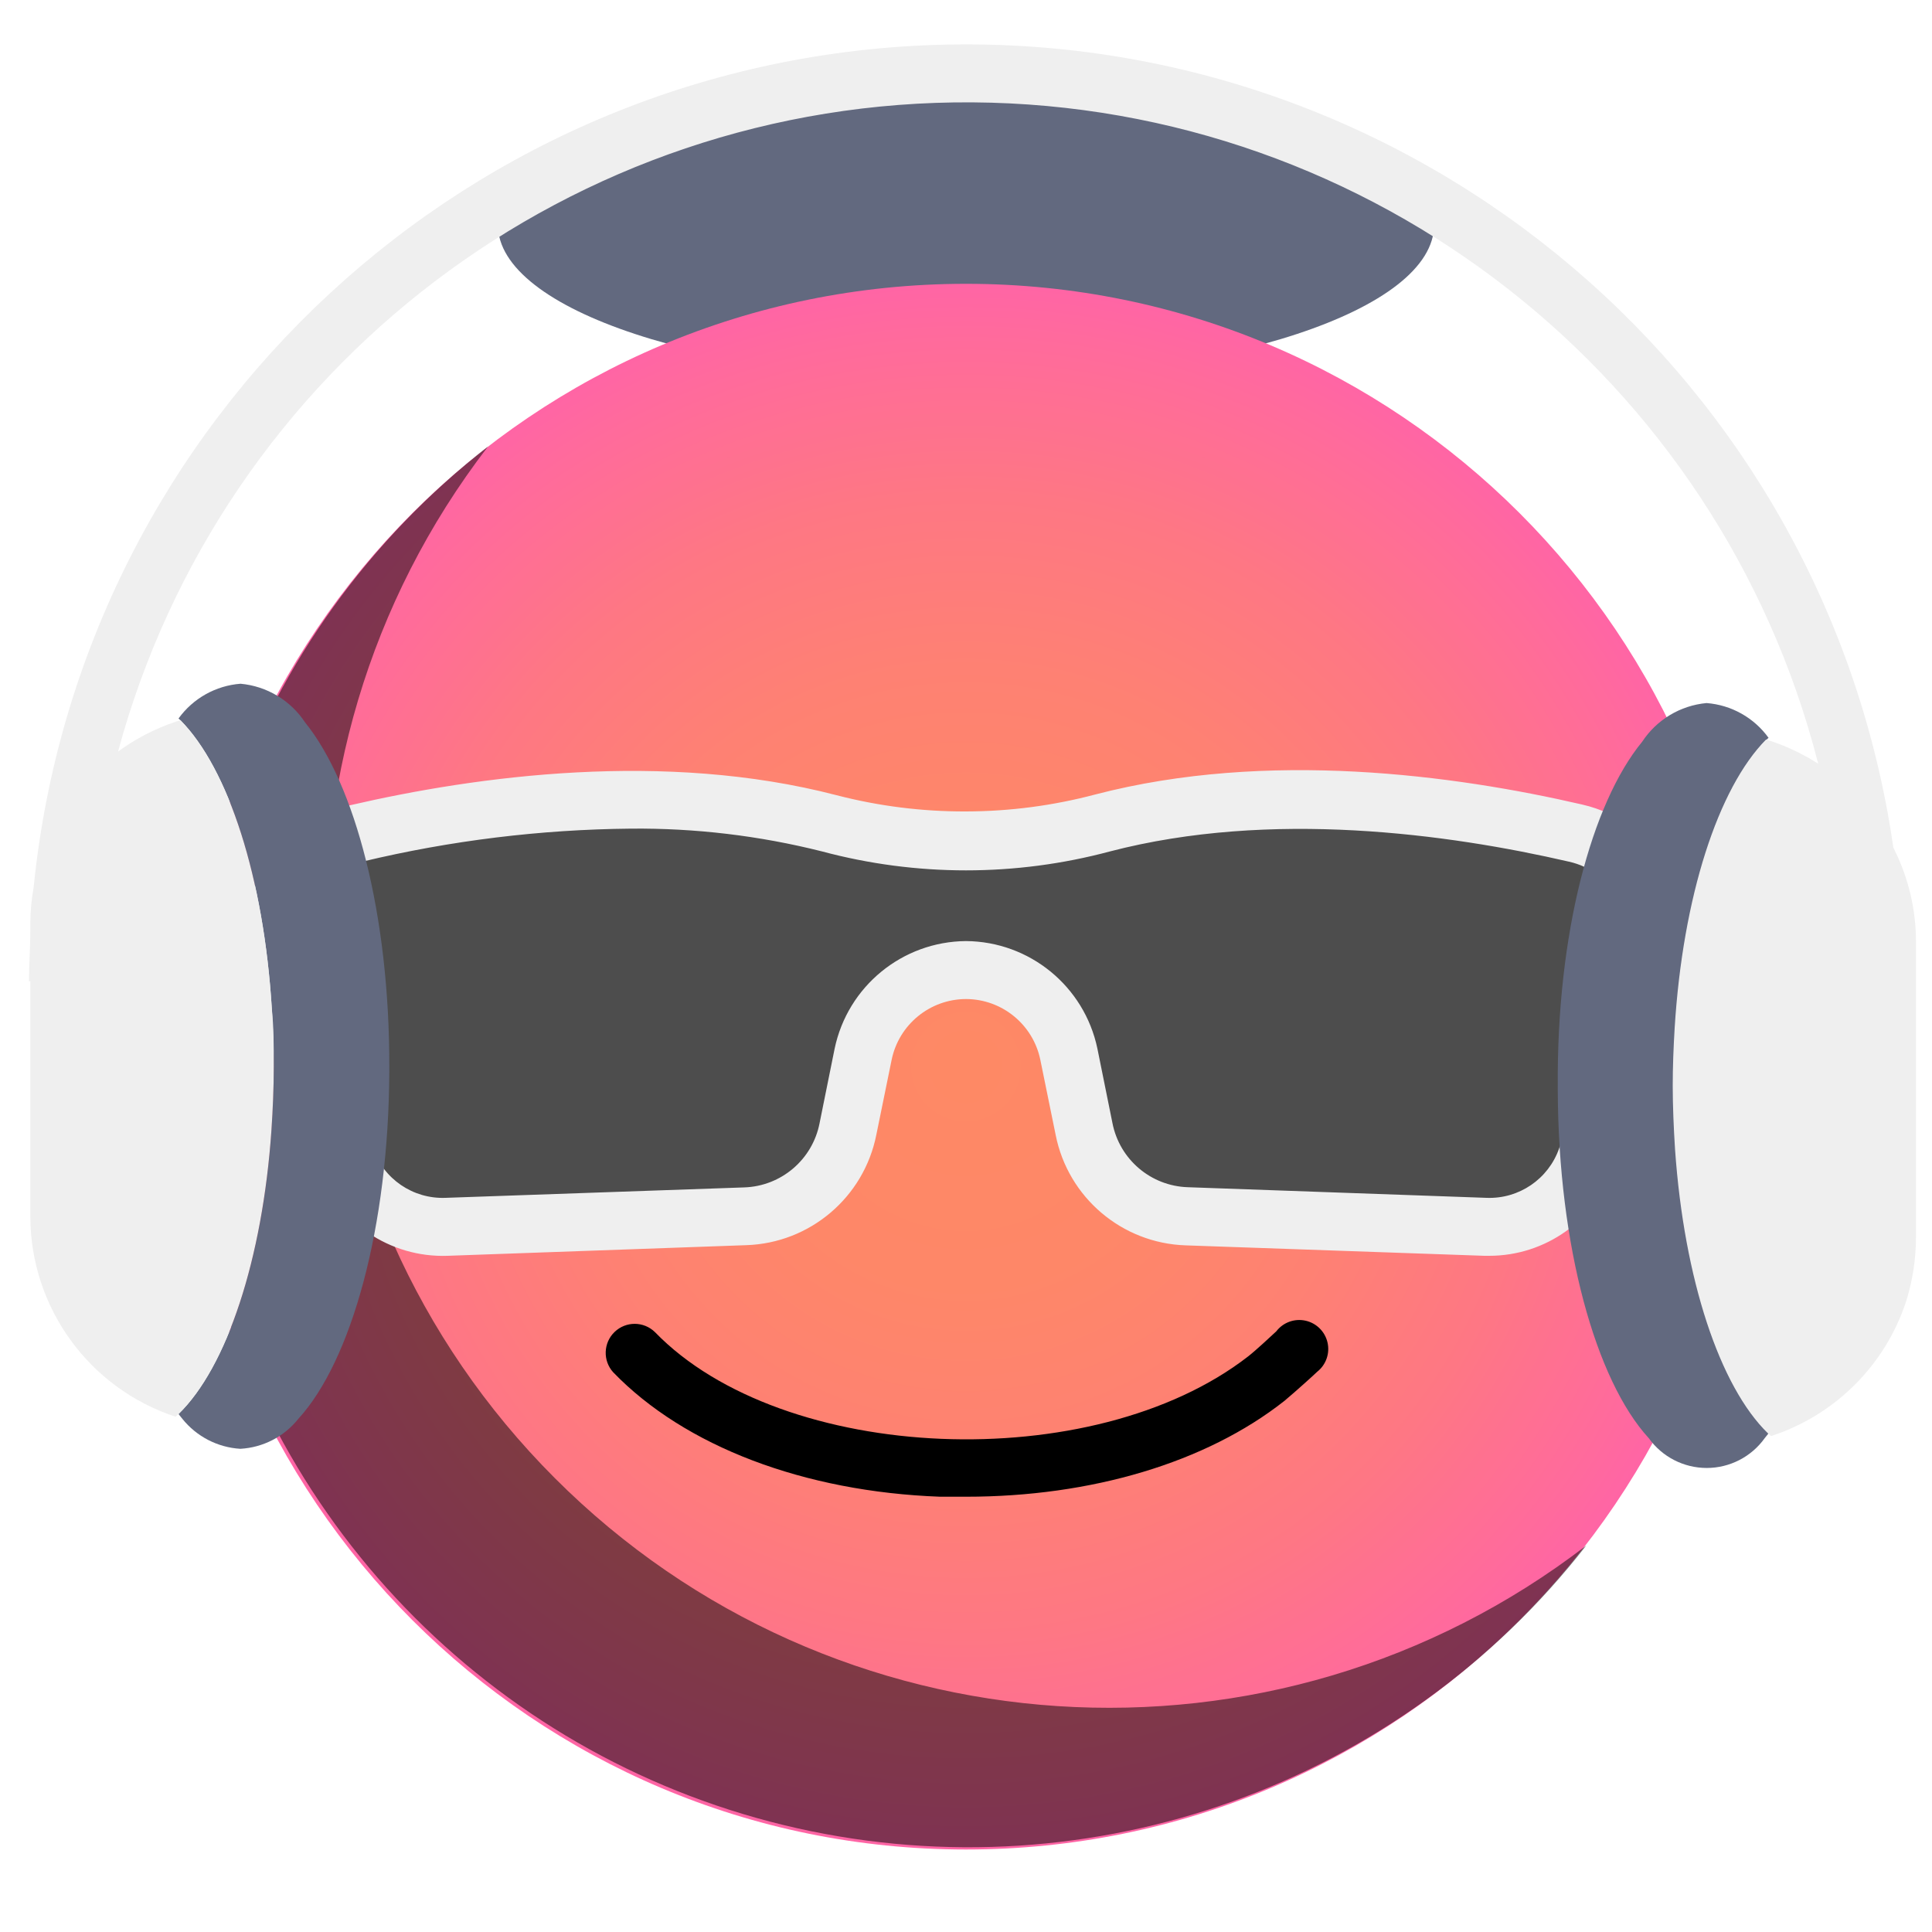
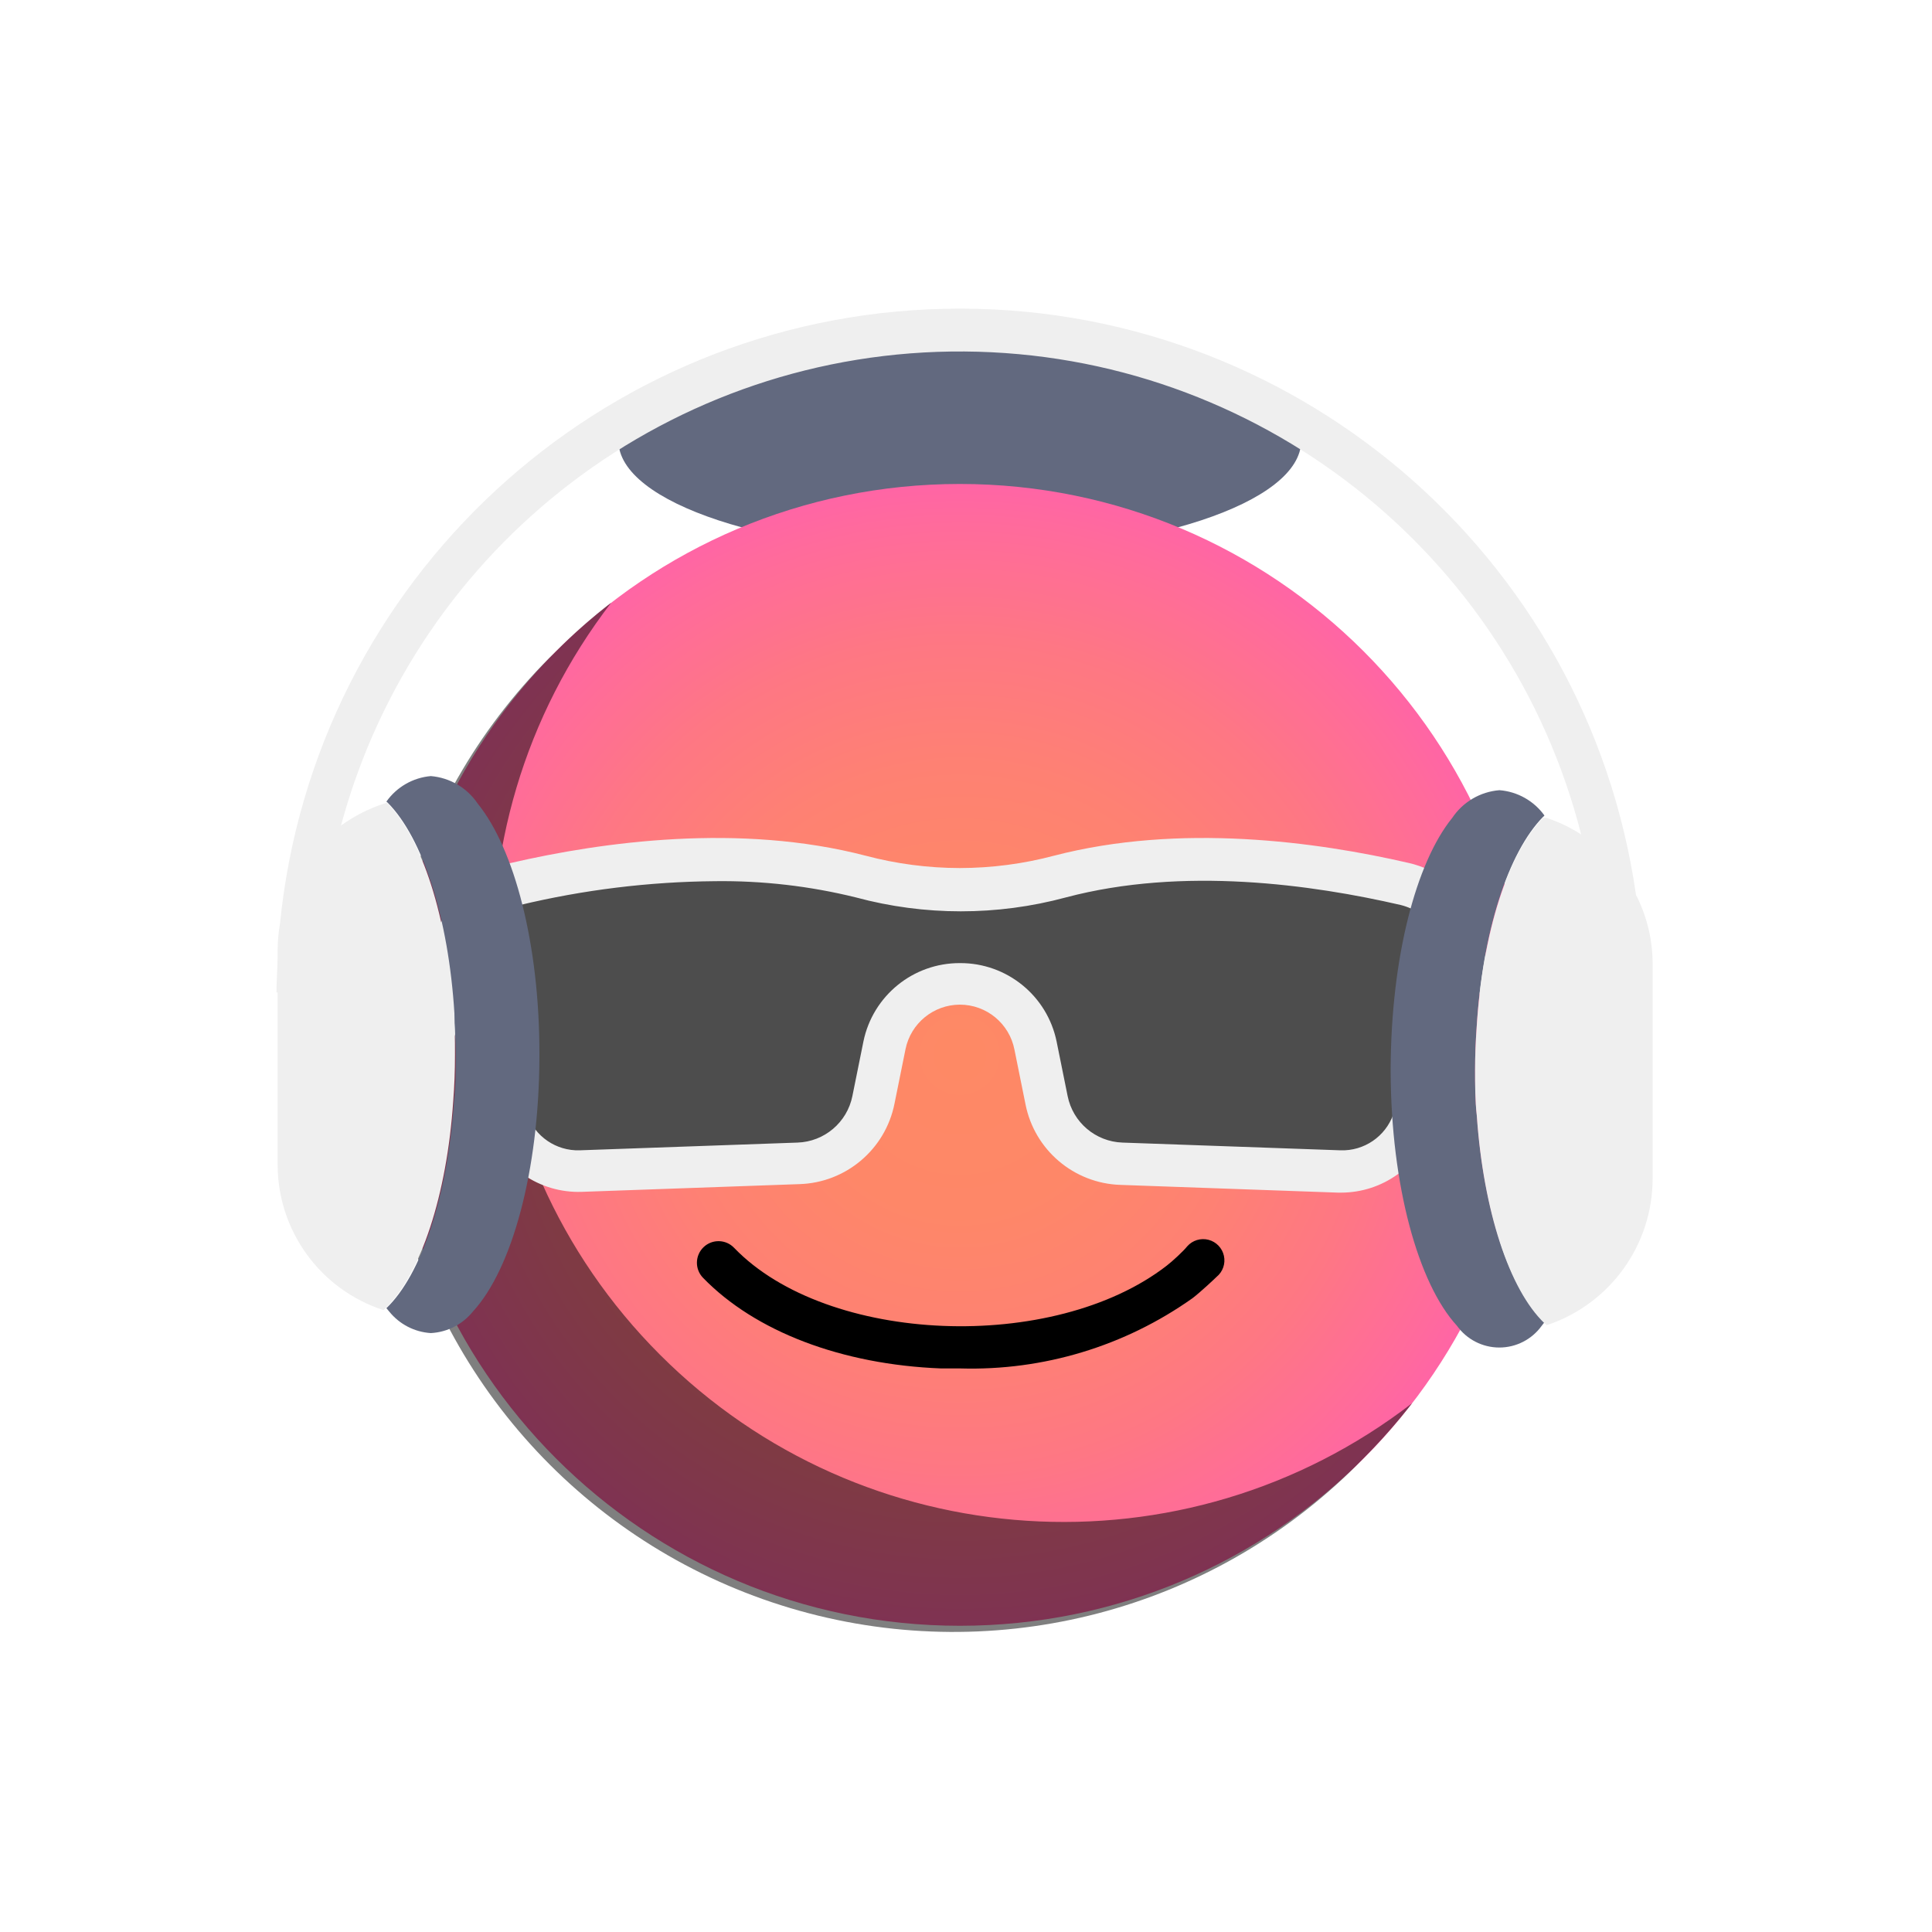
<svg xmlns="http://www.w3.org/2000/svg" id="Ebene_1" data-name="Ebene 1" viewBox="0 0 100 100">
  <defs>
    <style>.cls-1{fill:#62697f;}.cls-2{fill:url(#Unbenannter_Verlauf_20);}.cls-3{opacity:0.5;}.cls-4{fill:#4d4d4d;}.cls-5{fill:#efefef;}</style>
-     <radialGradient id="Unbenannter_Verlauf_20" cx="50" cy="55.21" r="40.52" gradientUnits="userSpaceOnUse">
+     <radialGradient id="Unbenannter_Verlauf_20" cx="49.68" cy="54.6" r="29.55" gradientUnits="userSpaceOnUse">
      <stop offset="0" stop-color="#fe8965" />
      <stop offset="0.28" stop-color="#fe8768" />
      <stop offset="0.51" stop-color="#fe8173" />
      <stop offset="0.73" stop-color="#fe7784" />
      <stop offset="0.94" stop-color="#ff6a9d" />
      <stop offset="1" stop-color="#ff65a5" />
    </radialGradient>
  </defs>
  <g id="Cool">
-     <ellipse class="cls-1" cx="50" cy="11.63" rx="24.23" ry="8" />
-     <circle class="cls-2" cx="50" cy="55.21" r="40.52" />
-     <path class="cls-3" d="M28.71,76.5a40.55,40.55,0,0,1-3.45-53.39A40.52,40.52,0,1,0,82.1,80,40.54,40.54,0,0,1,28.71,76.5Z" />
-     <path class="cls-4" d="M50,43.53h0a28.11,28.11,0,0,0,7.07-.92c8.78-2.29,18.45-.87,24.48.52a5.52,5.52,0,0,1,4,7.22l-3.39,9.58a5.36,5.36,0,0,1-5.23,3.56L61.43,63a5.64,5.64,0,0,1-5.32-4.52l-.78-3.86A5.44,5.44,0,0,0,50,50.21h0a5.44,5.44,0,0,0-5.33,4.36l-.78,3.86A5.64,5.64,0,0,1,38.57,63l-15.46.54a5.36,5.36,0,0,1-5.23-3.56l-3.39-9.58a5.52,5.52,0,0,1,4-7.22c6-1.39,15.7-2.81,24.48-.52a28.11,28.11,0,0,0,7.07.92Z" />
-     <path d="M50,77.47l-1.34,0c-7.05-.26-13.22-2.61-16.92-6.44a1.5,1.5,0,0,1,2.16-2.08c6.61,6.82,22.67,7.49,30.7,1.26.41-.32,1.19-1.05,1.46-1.3A1.5,1.5,0,1,1,68.18,71c-.11.11-1.09,1-1.7,1.51C62.42,75.71,56.48,77.47,50,77.47Z" />
-     <path class="cls-5" d="M77.08,65h-.25l-15.45-.54a7.1,7.1,0,0,1-6.74-5.72l-.79-3.87A3.94,3.94,0,0,0,50,51.71h0a3.94,3.94,0,0,0-3.85,3.15l-.79,3.87a7.1,7.1,0,0,1-6.74,5.72L23.17,65a6.86,6.86,0,0,1-6.71-4.56l-3.39-9.58a7,7,0,0,1,5.05-9.18c6.57-1.52,16.27-2.84,25.18-.52A26.3,26.3,0,0,0,50,42h0a26.3,26.3,0,0,0,6.7-.88c8.91-2.32,18.61-1,25.18.52a7,7,0,0,1,5.05,9.18l-3.39,9.58A6.83,6.83,0,0,1,77.08,65ZM32.65,42.89a62.12,62.12,0,0,0-13.86,1.7,4,4,0,0,0-2.89,5.26l3.4,9.58A3.82,3.82,0,0,0,23.06,62l15.46-.54a4.11,4.11,0,0,0,3.9-3.32l.78-3.86A7,7,0,0,1,50,48.71h0a7,7,0,0,1,6.8,5.56l.78,3.86a4.11,4.11,0,0,0,3.9,3.32L76.94,62a3.82,3.82,0,0,0,3.76-2.56l3.4-9.58a4,4,0,0,0-2.89-5.26c-6.24-1.44-15.43-2.7-23.76-.53a28.81,28.81,0,0,1-14.9,0A39,39,0,0,0,32.65,42.89Z" />
-     <path d="M10.87,73.33l.36.11-.2-.25Z" />
-     <path d="M22,55.4l0,0,0,0Z" />
-     <path d="M11.13,37.32a.43.43,0,0,1-.1-.09,1.83,1.83,0,0,0-.13.16Z" />
-     <path class="cls-1" d="M85,38.39a4.48,4.48,0,0,1,3.33-2,4.37,4.37,0,0,1,3.21,1.8.81.81,0,0,1-.1.09c-2.48,2.51-4.31,8.13-4.73,14.93-.06,1-.1,2-.1,3s.05,2.21.12,3.28c.47,6.74,2.32,12.28,4.81,14.7l-.2.25a3.69,3.69,0,0,1-6,0c-2.75-3-4.68-9.93-4.71-18v-.07s0-.08,0-.12C80.57,48.35,82.37,41.59,85,38.39Z" />
-     <path class="cls-1" d="M15.79,37.39a4.49,4.49,0,0,0-3.34-2,4.37,4.37,0,0,0-3.21,1.8l.1.09c2.48,2.51,4.31,8.13,4.73,14.93.06,1,.1,2,.1,3s-.05,2.21-.12,3.28c-.46,6.74-2.32,12.28-4.81,14.7l.2.25a4.17,4.17,0,0,0,3,1.55,4.13,4.13,0,0,0,3-1.55c2.75-3,4.68-9.93,4.71-18,0,0,0,0,0-.07v-.12C20.17,47.35,18.38,40.59,15.79,37.39Z" />
-     <path class="cls-5" d="M98.09,44.06a1,1,0,0,0-.09-.18A48.5,48.5,0,0,0,1.74,45.94a10.66,10.66,0,0,0-.17,1.8v.43c0,.87-.07,1.74-.07,2.62h.07V63A10.93,10.93,0,0,0,9.09,73.33l.15-.14c2.49-2.42,4.35-8,4.81-14.7.07-1.07.12-2.16.12-3.28s0-2-.1-3c-.42-6.8-2.25-12.42-4.73-14.93l-.23.07a11,11,0,0,0-3,1.55,45.5,45.5,0,0,1,88,.63,11,11,0,0,0-2.47-1.18l-.23-.07c-2.48,2.51-4.31,8.13-4.73,14.93-.06,1-.1,2-.1,3s.05,2.21.12,3.28c.47,6.74,2.32,12.28,4.81,14.7l.16.14a10.91,10.91,0,0,0,7-7A11.12,11.12,0,0,0,99.17,64V48.74A10.66,10.66,0,0,0,98.09,44.06Z" />
+     <ellipse class="cls-1" cx="49.68" cy="22.81" rx="17.67" ry="5.83" />
+     <circle class="cls-2" cx="49.68" cy="54.6" r="29.55" />
+     <path class="cls-3" d="M34.16,70.12a29.56,29.56,0,0,1-2.52-38.93,29.09,29.09,0,0,0-2.85,2.51A29.55,29.55,0,1,0,70.57,75.49a30.7,30.7,0,0,0,2.52-2.86A29.54,29.54,0,0,1,34.16,70.12Z" />
+     <path class="cls-4" d="M49.68,46.08h0a20.48,20.48,0,0,0,5.16-.68c6.4-1.67,13.45-.63,17.85.39a4,4,0,0,1,2.89,5.26L73.1,58a3.9,3.9,0,0,1-3.81,2.59L58,60.24a4.12,4.12,0,0,1-3.89-3.3l-.56-2.82A4,4,0,0,0,49.68,51h0a4,4,0,0,0-3.88,3.18l-.57,2.81a4.12,4.12,0,0,1-3.88,3.3l-11.28.39A3.9,3.9,0,0,1,26.26,58l-2.48-7a4,4,0,0,1,2.9-5.26c4.39-1,11.44-2.06,17.84-.39a20.48,20.48,0,0,0,5.16.68Z" />
+     <path d="M49.71,70.83l-1,0c-5.14-.2-9.63-1.91-12.33-4.7A1.09,1.09,0,1,1,38,64.59c4.82,5,16.53,5.46,22.39.92.3-.23.87-.76,1.06-1a1.1,1.1,0,1,1,1.52,1.58c-.08.08-.8.76-1.24,1.1A19.78,19.78,0,0,1,49.71,70.83Z" />
+     <path class="cls-5" d="M69.43,61.73h-.18L58,61.33a5.18,5.18,0,0,1-4.92-4.17l-.57-2.82A2.88,2.88,0,0,0,49.68,52h0a2.88,2.88,0,0,0-2.81,2.3l-.57,2.82a5.18,5.18,0,0,1-4.92,4.17l-11.27.4a5,5,0,0,1-4.88-3.33l-2.48-7a5.12,5.12,0,0,1,3.68-6.69c4.79-1.11,11.87-2.07,18.37-.38a19.13,19.13,0,0,0,4.88.64h0a19.13,19.13,0,0,0,4.88-.64c6.5-1.69,13.58-.73,18.37.38a5.12,5.12,0,0,1,3.68,6.69l-2.47,7A5,5,0,0,1,69.43,61.73ZM37,45.61a45,45,0,0,0-10.11,1.24A3,3,0,0,0,25,48.3a2.84,2.84,0,0,0-.19,2.38l2.47,7A2.8,2.8,0,0,0,30,59.54l11.28-.4a3,3,0,0,0,2.84-2.41l.57-2.82a5.08,5.08,0,0,1,5-4.06h0a5.08,5.08,0,0,1,5,4.06l.57,2.82a3,3,0,0,0,2.84,2.41l11.28.4a2.8,2.8,0,0,0,2.74-1.87l2.48-7a2.88,2.88,0,0,0-.2-2.38,3,3,0,0,0-1.91-1.45c-4.55-1.05-11.25-2-17.32-.39a20.87,20.87,0,0,1-10.87,0A28.92,28.92,0,0,0,37,45.61Z" />
+     <path d="M21.15,67.81l.26.08-.15-.18Z" />
+     <path d="M29.22,54.74l0,0,0,0Z" />
+     <path d="M21.33,41.55l-.07-.06-.09.11Z" />
+     <path class="cls-1" d="M75.17,42.33a3.25,3.25,0,0,1,2.44-1.43,3.17,3.17,0,0,1,2.33,1.31.23.23,0,0,1-.07.07c-1.8,1.83-3.14,5.93-3.44,10.89-.05.7-.08,1.42-.08,2.16s0,1.61.09,2.38c.34,4.92,1.69,9,3.5,10.73,0,0-.09.12-.14.18a2.7,2.7,0,0,1-4.39,0c-2-2.18-3.41-7.24-3.43-13.15v-.14C72,49.59,73.28,44.66,75.17,42.33Z" />
+     <path class="cls-1" d="M24.73,41.6a3.25,3.25,0,0,0-2.43-1.43A3.15,3.15,0,0,0,20,41.49l.07.06c1.81,1.83,3.14,5.93,3.45,10.89,0,.7.07,1.42.07,2.16s0,1.61-.09,2.38c-.33,4.92-1.69,9-3.5,10.73l.15.18A3,3,0,0,0,22.3,69a3,3,0,0,0,2.19-1.13c2-2.18,3.41-7.24,3.43-13.15v-.06s0,0,0-.08C27.93,48.87,26.62,43.93,24.73,41.6Z" />
+     <path class="cls-5" d="M84.75,46.46l-.07-.13a35.36,35.36,0,0,0-70.19,1.5,8.2,8.2,0,0,0-.12,1.32v.31c0,.63-.06,1.27-.06,1.91h.06v8.9a7.92,7.92,0,0,0,5.48,7.54l.11-.1c1.81-1.77,3.17-5.81,3.5-10.73.06-.77.09-1.57.09-2.38s0-1.46-.07-2.16c-.31-5-1.64-9.06-3.45-10.89l-.17.05a8.1,8.1,0,0,0-2.21,1.13,33.18,33.18,0,0,1,64.19.46,7.84,7.84,0,0,0-1.8-.86l-.17,0c-1.8,1.83-3.14,5.93-3.44,10.89-.05.7-.08,1.42-.08,2.15s0,1.62.09,2.39c.34,4.92,1.69,9,3.5,10.73l.12.1A8,8,0,0,0,85.54,61V49.88A7.85,7.85,0,0,0,84.75,46.46Z" />
  </g>
</svg>
